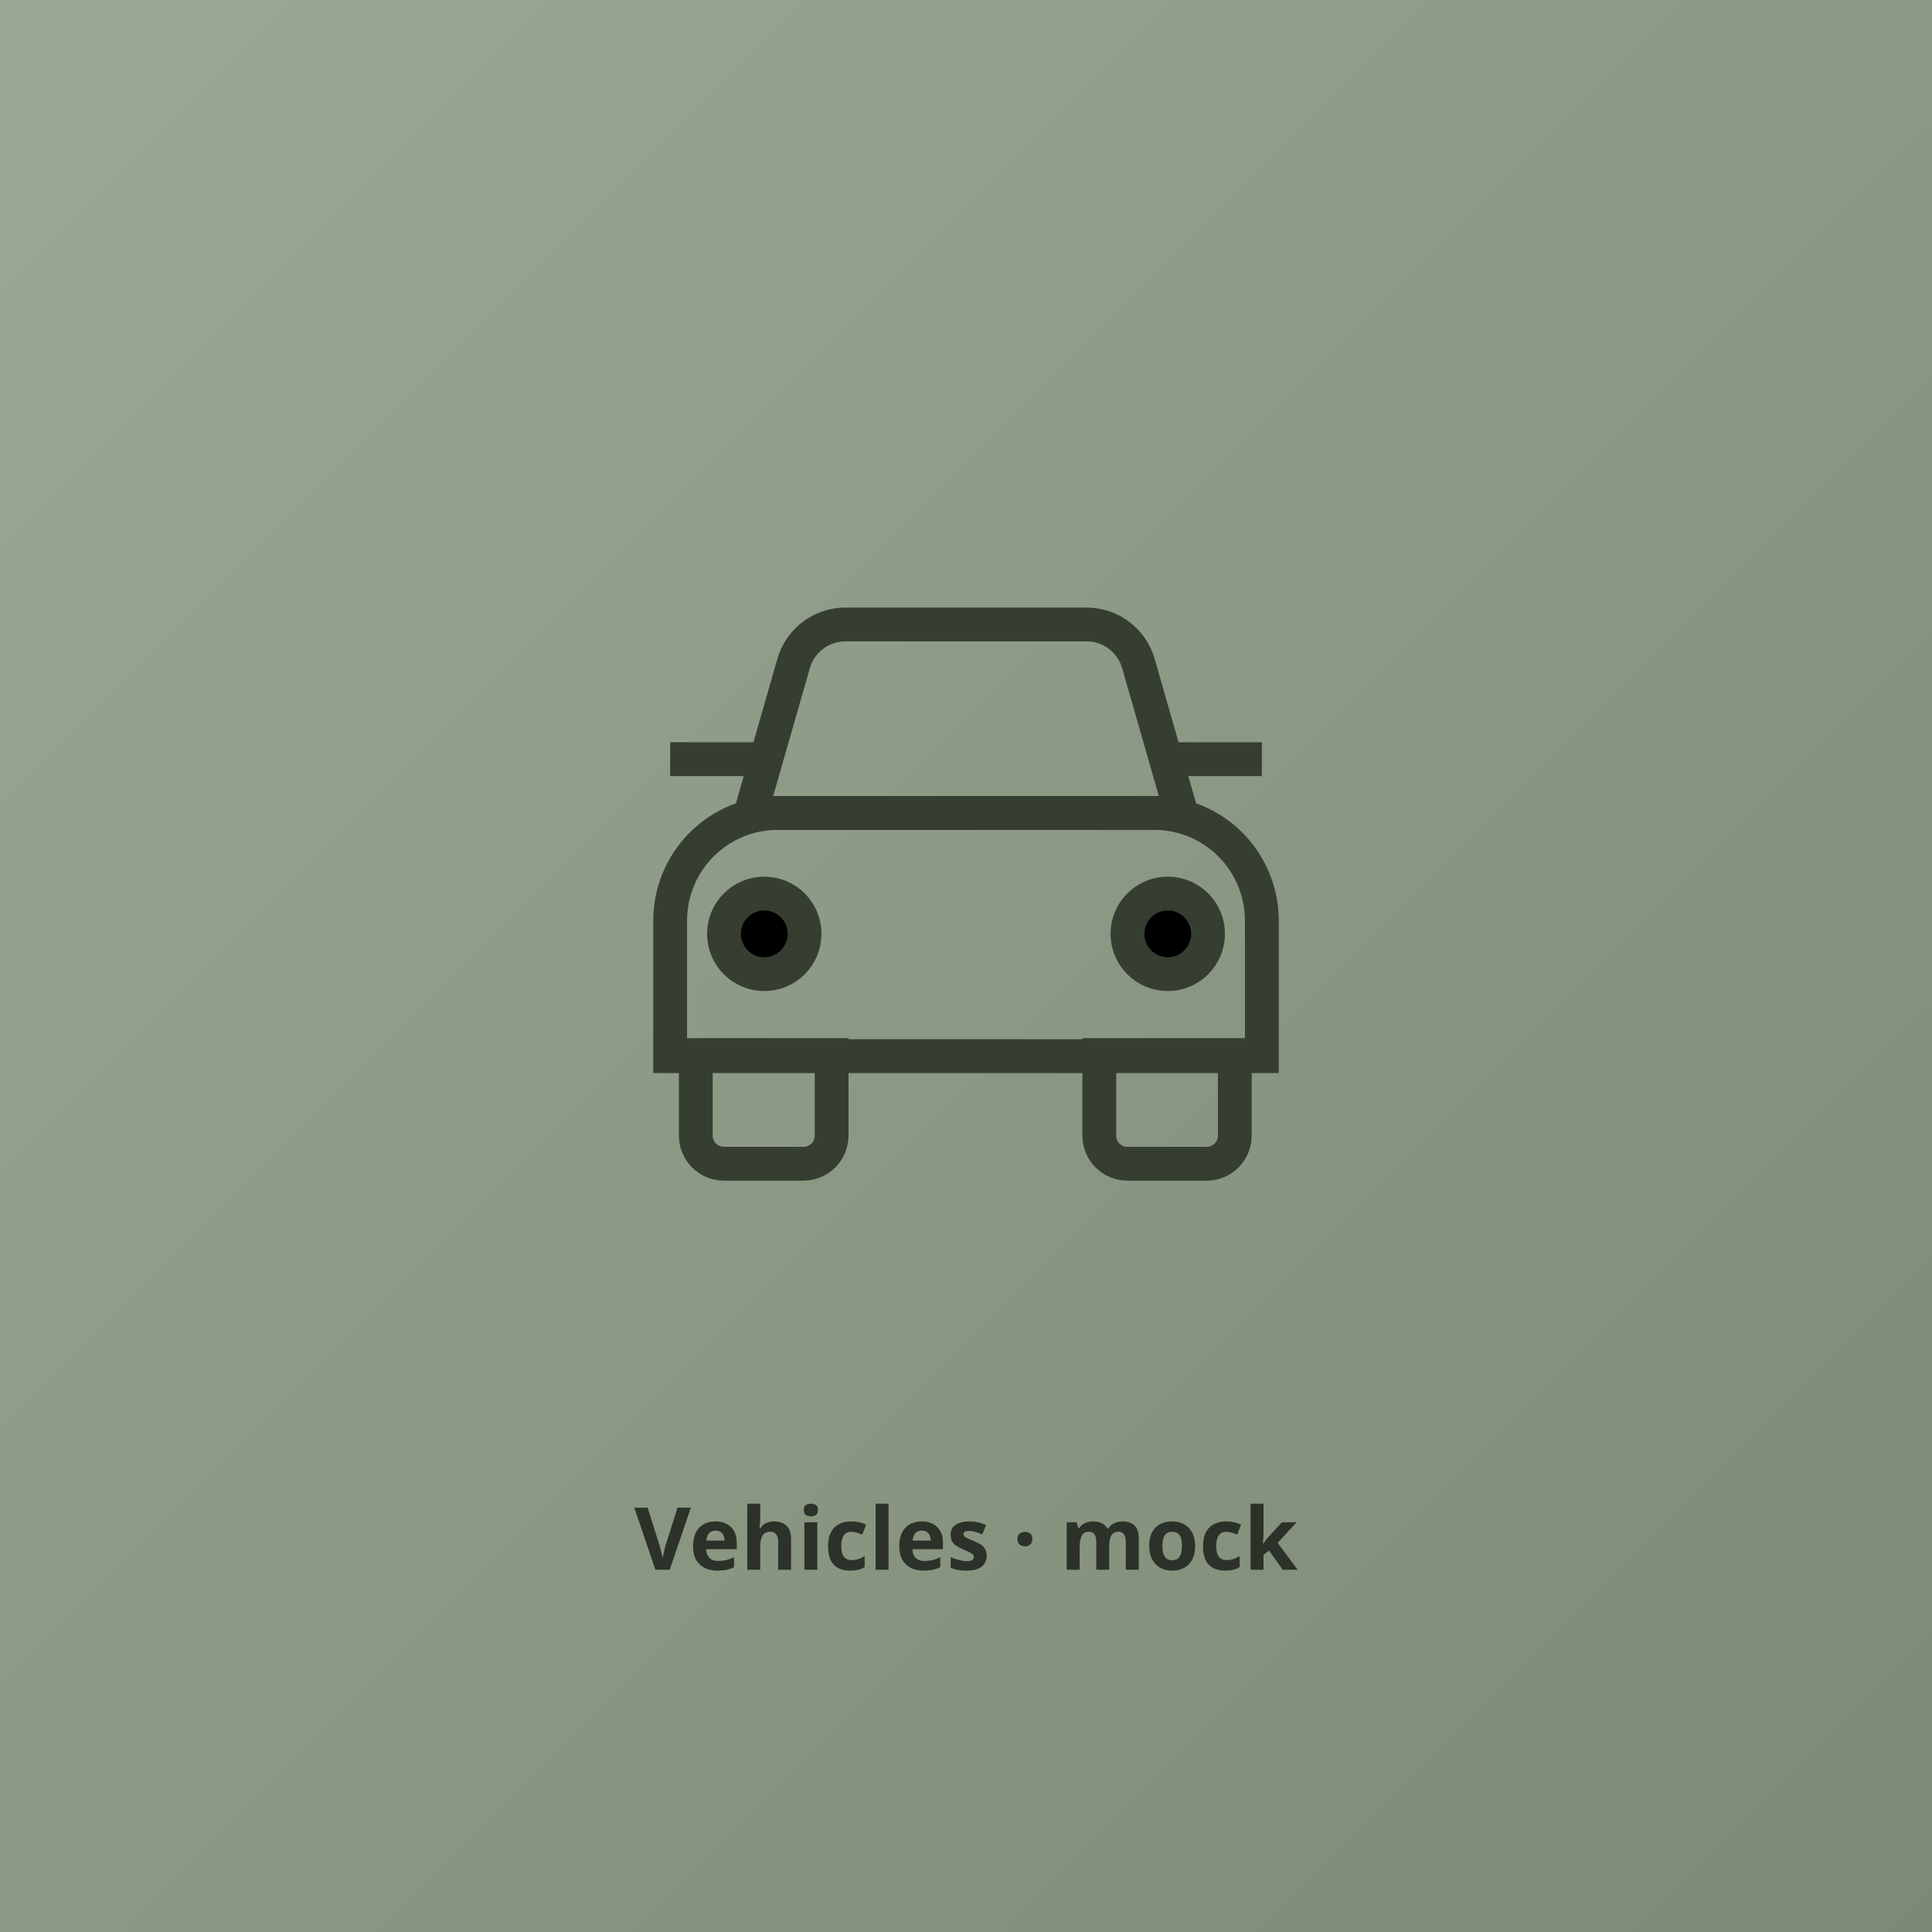
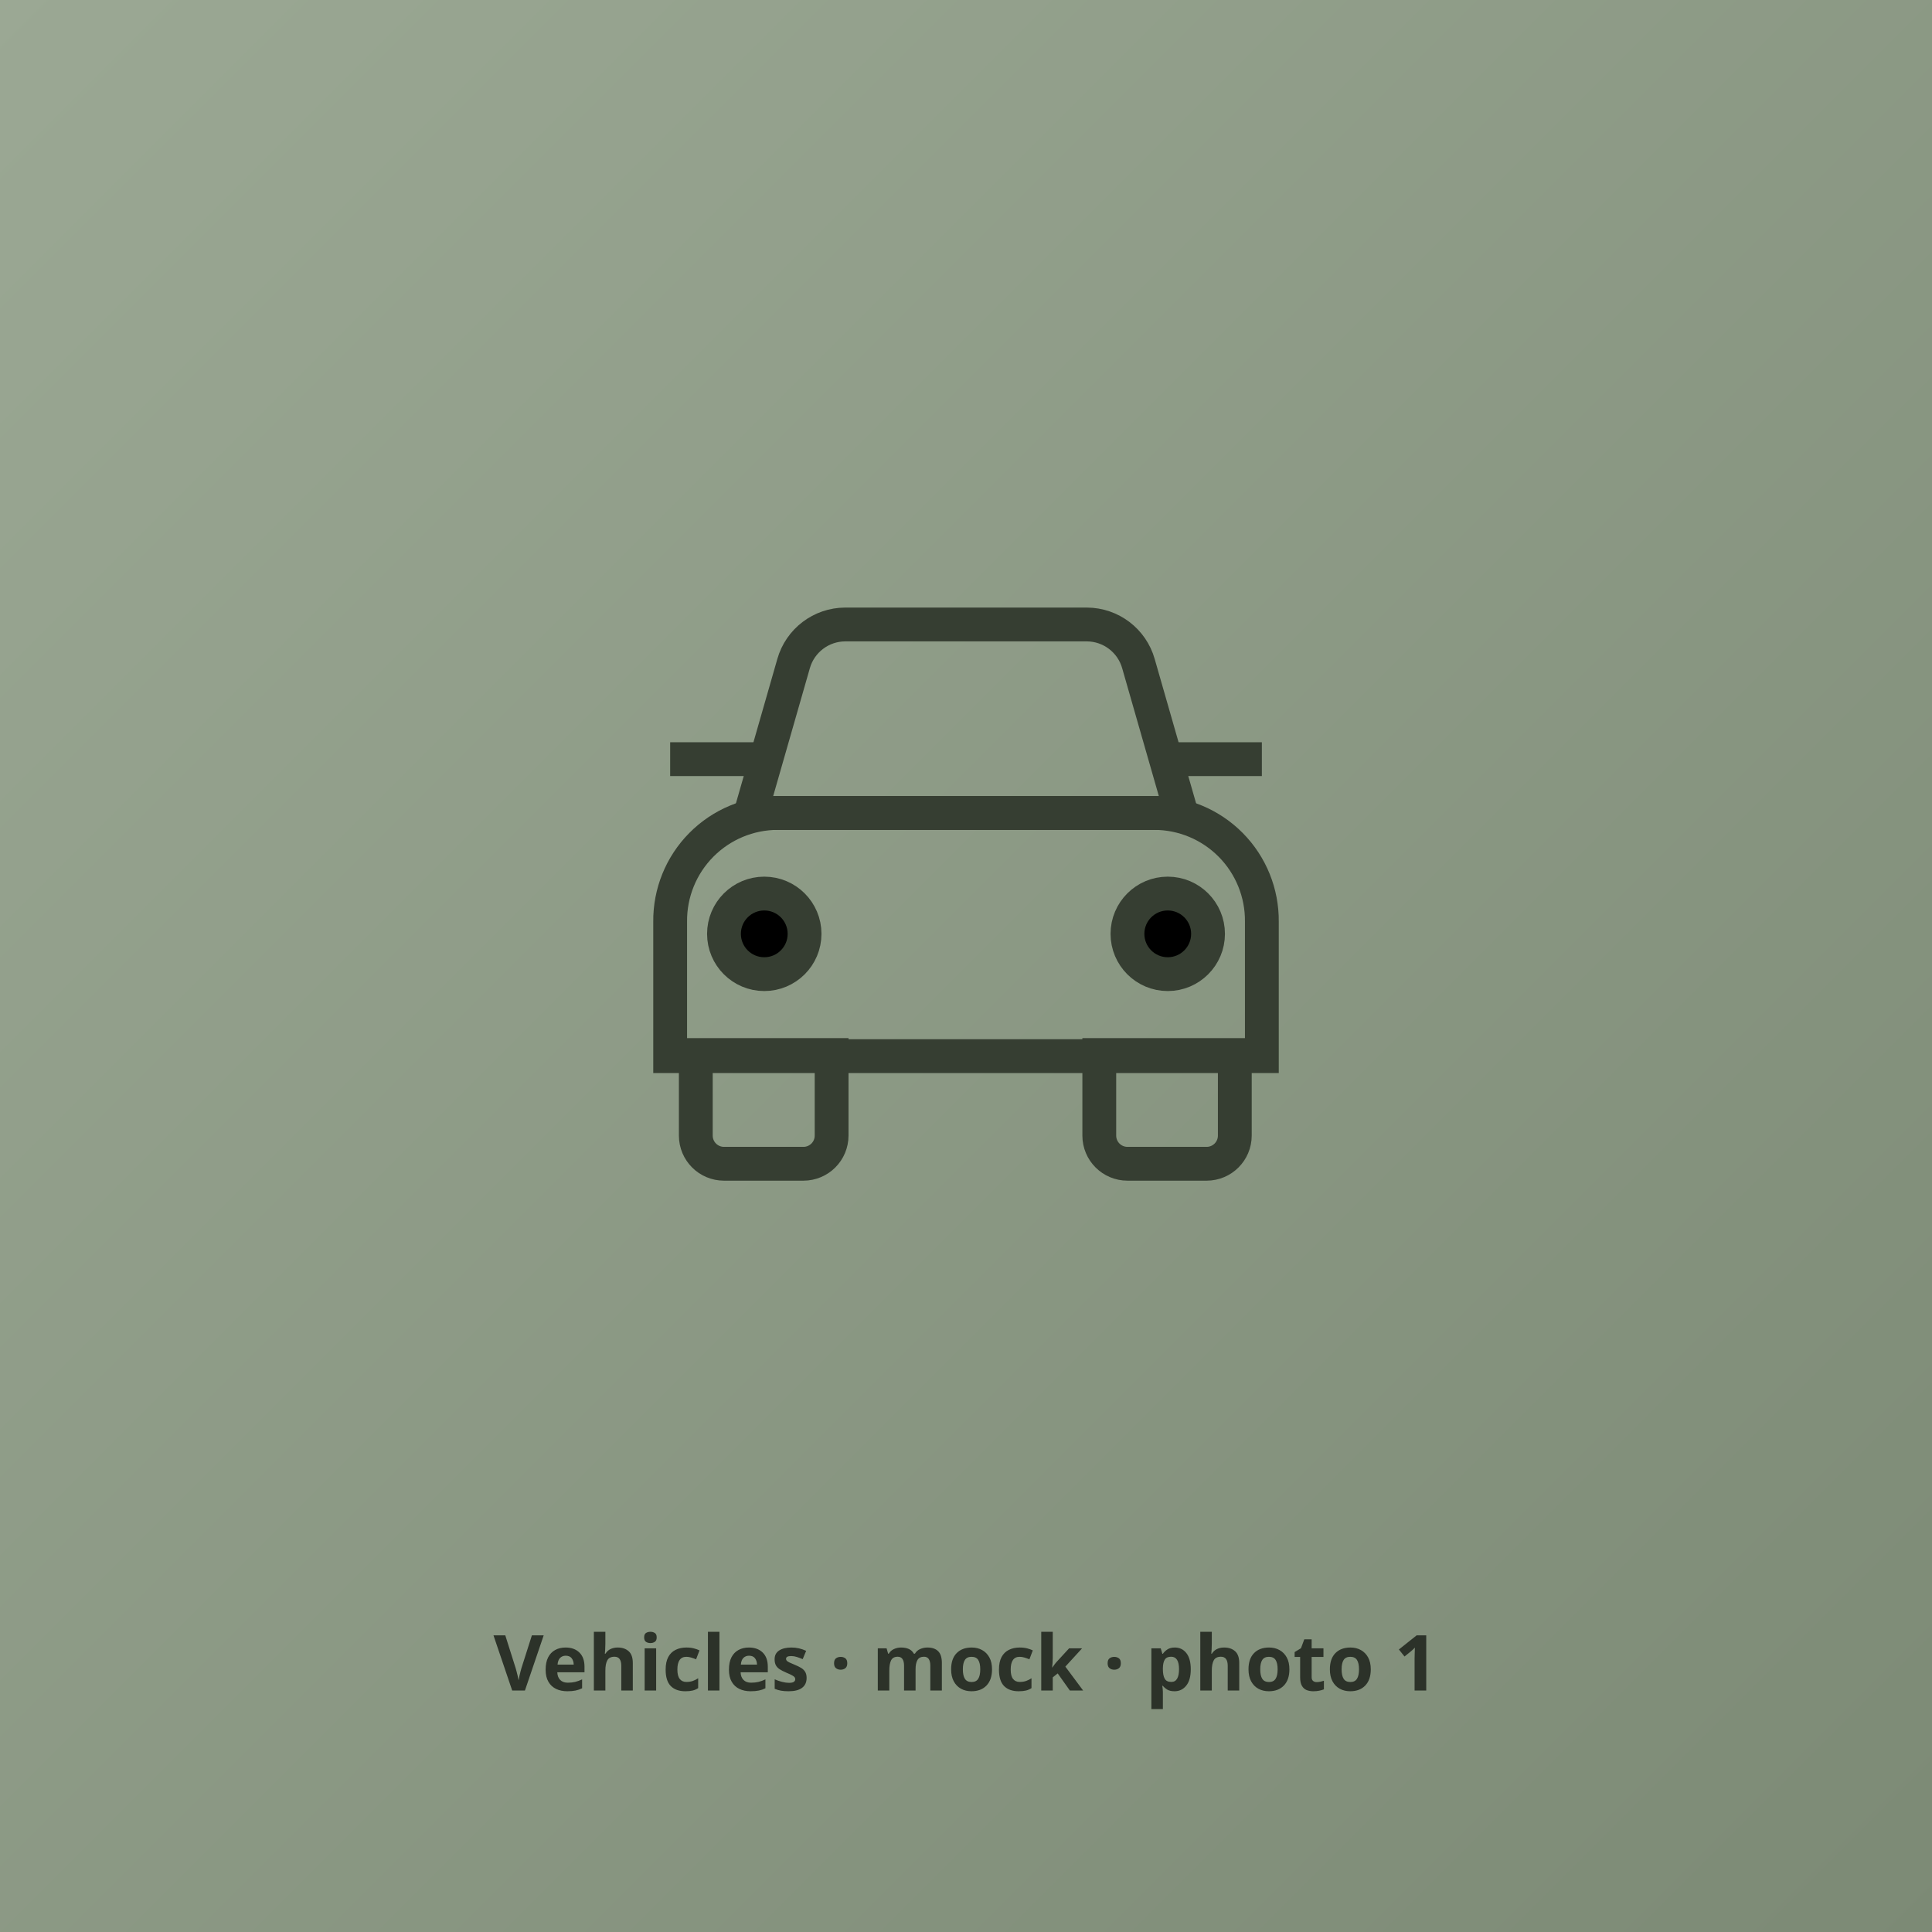
<svg xmlns="http://www.w3.org/2000/svg" width="800" height="800" viewBox="0 0 800 800">
  <defs>
    <linearGradient id="g" x1="0" y1="0" x2="1" y2="1">
      <stop offset="0" stop-color="hsl(100 10% 62%)" />
      <stop offset="1" stop-color="hsl(100 8% 50%)" />
    </linearGradient>
  </defs>
  <rect width="800" height="800" fill="url(#g)" />
-   <g transform="translate(260 230) scale(11.667)" fill="none" stroke="hsl(100 10% 22%)" stroke-width="1.2" stroke-miterlimit="10">
+   <g transform="translate(260 230) scale(11.667)" fill="none" stroke="hsl(100 10% 22%)" stroke-width="1.20" stroke-miterlimit="10">
    <path d="M2.45 17.73h4.78v2.86a1 1 0 0 1-1 1H3.41a1 1 0 0 1-1-1v-2.86h.04ZM16.77 17.73h4.77v2.86a1 1 0 0 1-1 1h-2.81a1 1 0 0 1-1-1v-2.86h.04Z" />
    <path d="M5.32 9.14h13.36A3.82 3.82 0 0 1 22.5 13v4.77h-21V13a3.82 3.82 0 0 1 3.82-3.86Z" />
    <path d="M16.29 2.45H7.71a1.91 1.91 0 0 0-1.83 1.39l-1.52 5.3h15.28l-1.52-5.3a1.91 1.91 0 0 0-1.83-1.39Z" />
    <circle fill="currentColor" cx="4.84" cy="13.43" r="1.43" />
    <circle fill="currentColor" cx="19.16" cy="13.43" r="1.43" />
    <path d="M14.86 13.91ZM22.5 7.23h-3.41M4.91 7.23H1.5" />
  </g>
-   <text x="400" y="650" text-anchor="middle" font-family="sans-serif" font-size="36" font-weight="600" fill="hsl(100 10% 18%)">Vehicles · mock</text>
+   <text x="400" y="700" text-anchor="middle" font-family="sans-serif" font-size="32" font-weight="600" fill="hsl(100 10% 18%)">Vehicles · mock · photo 1</text>
</svg>
